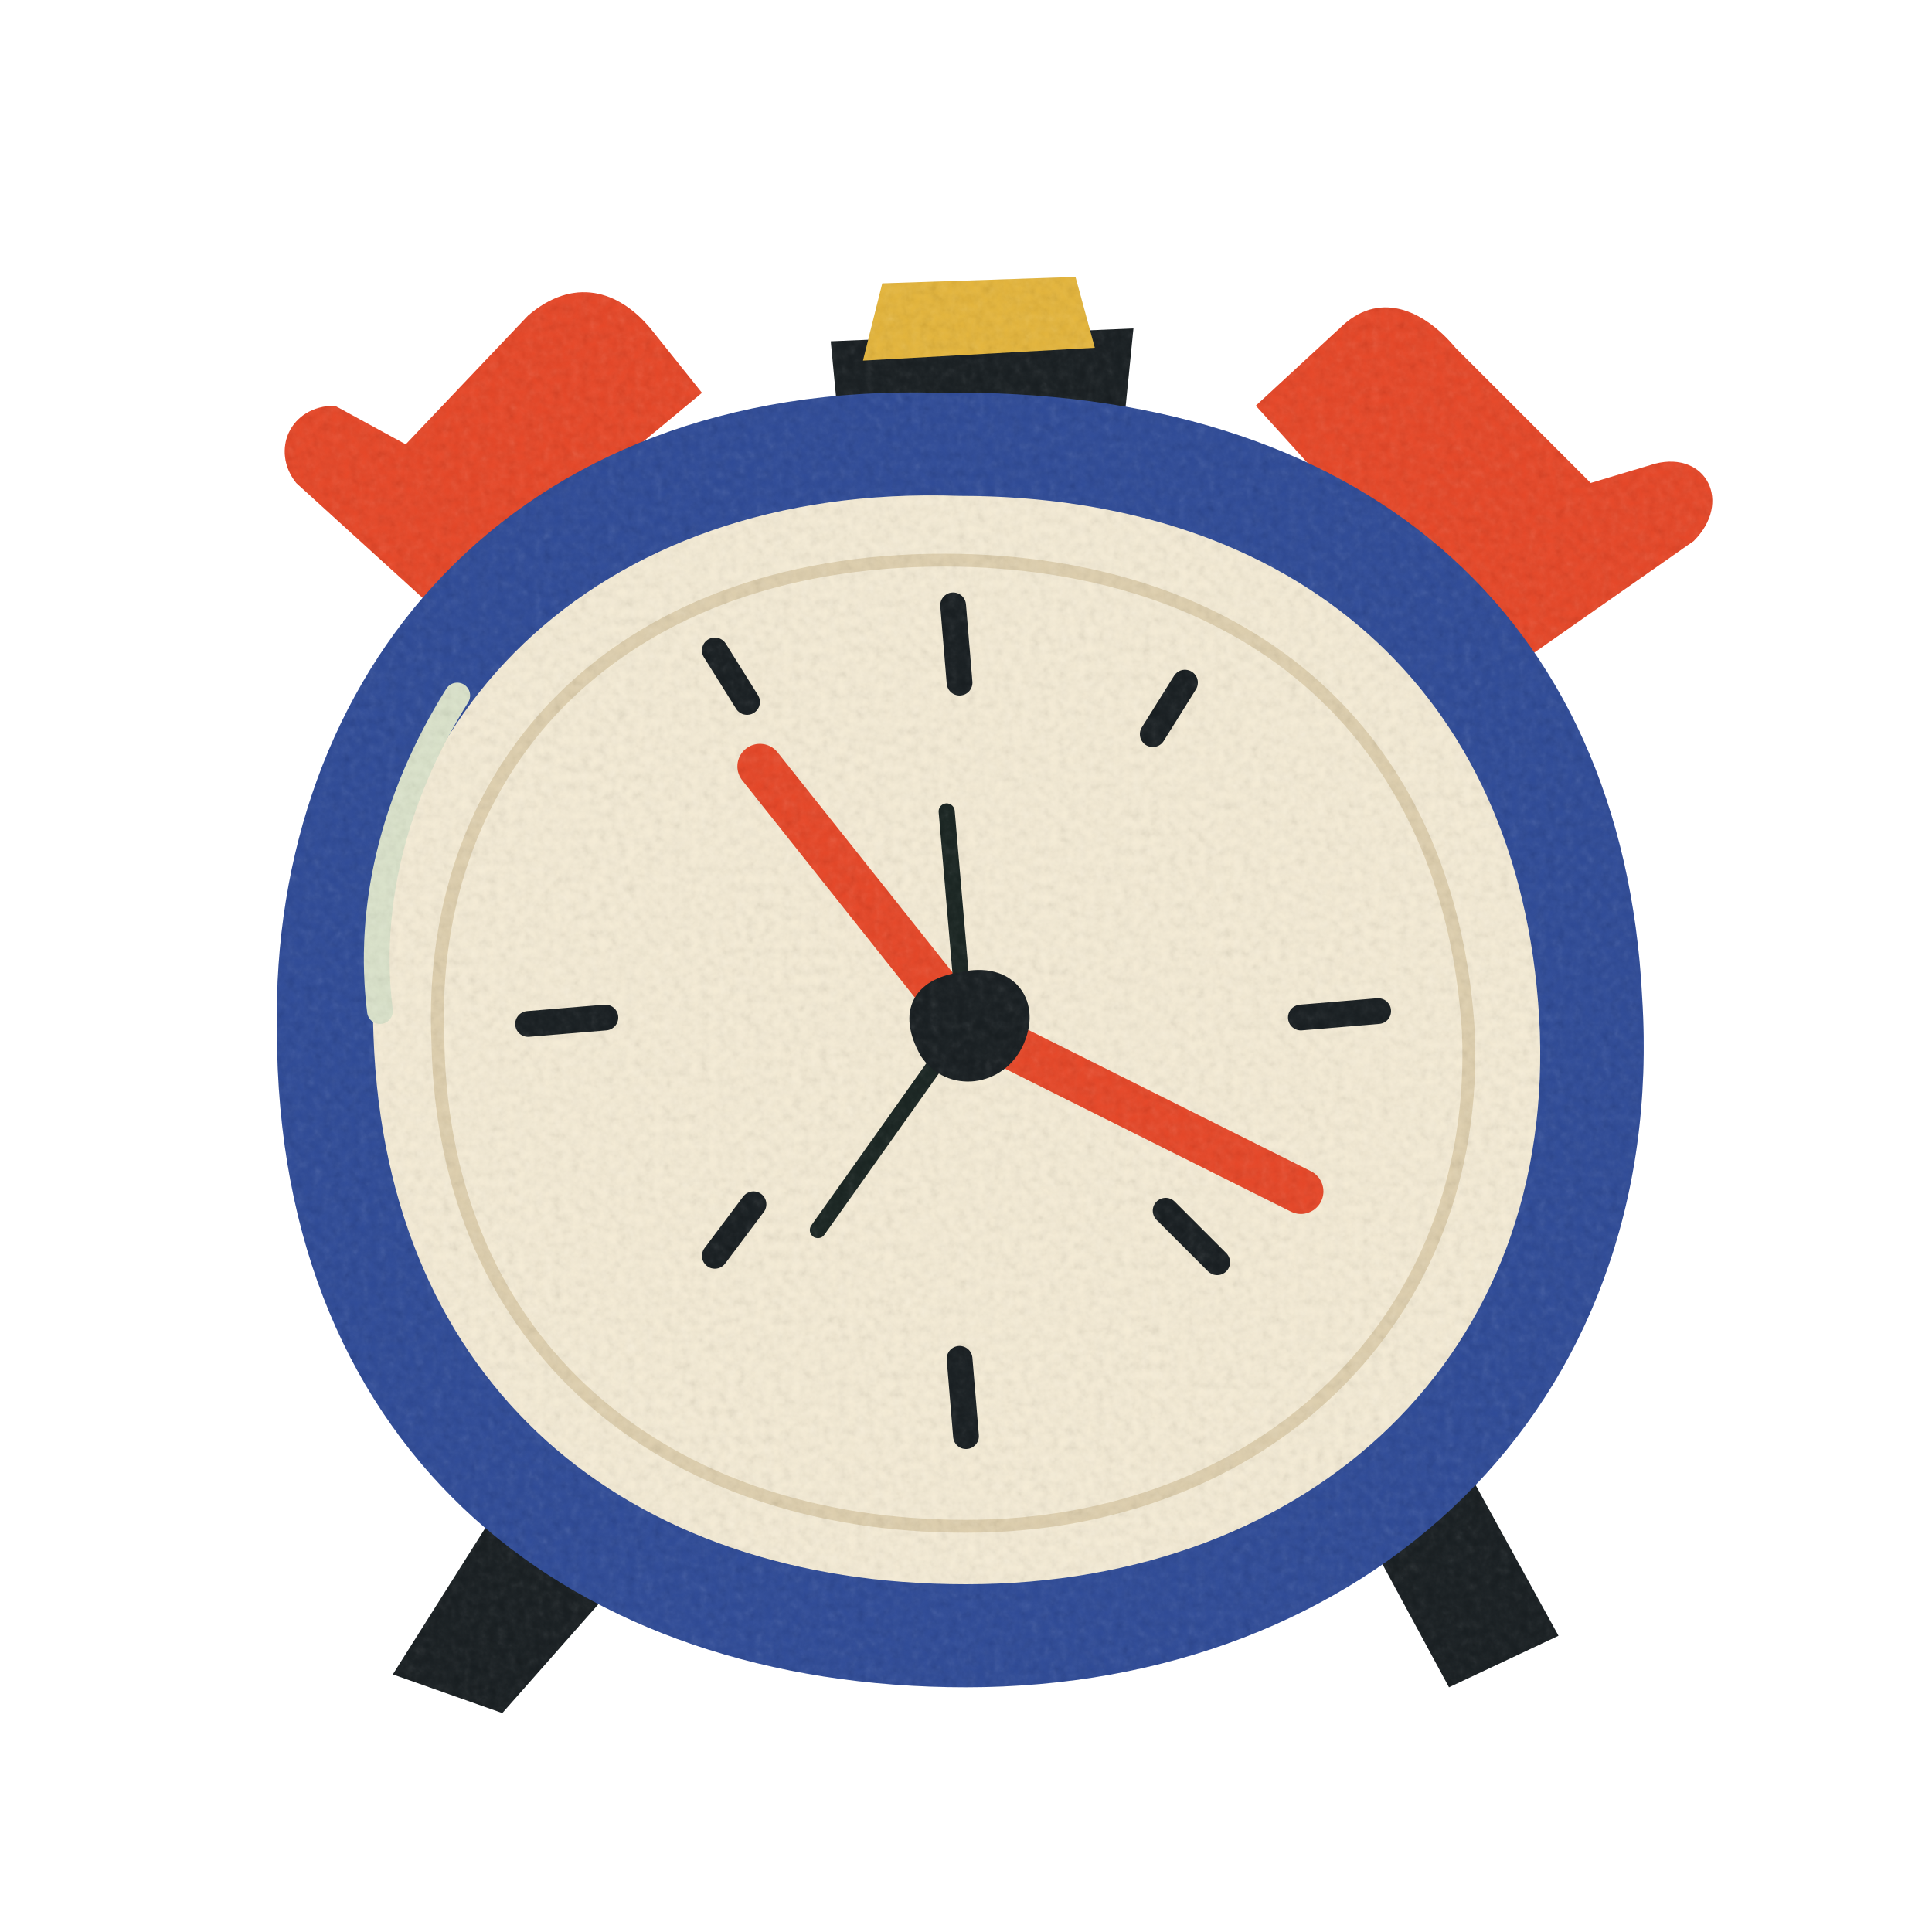
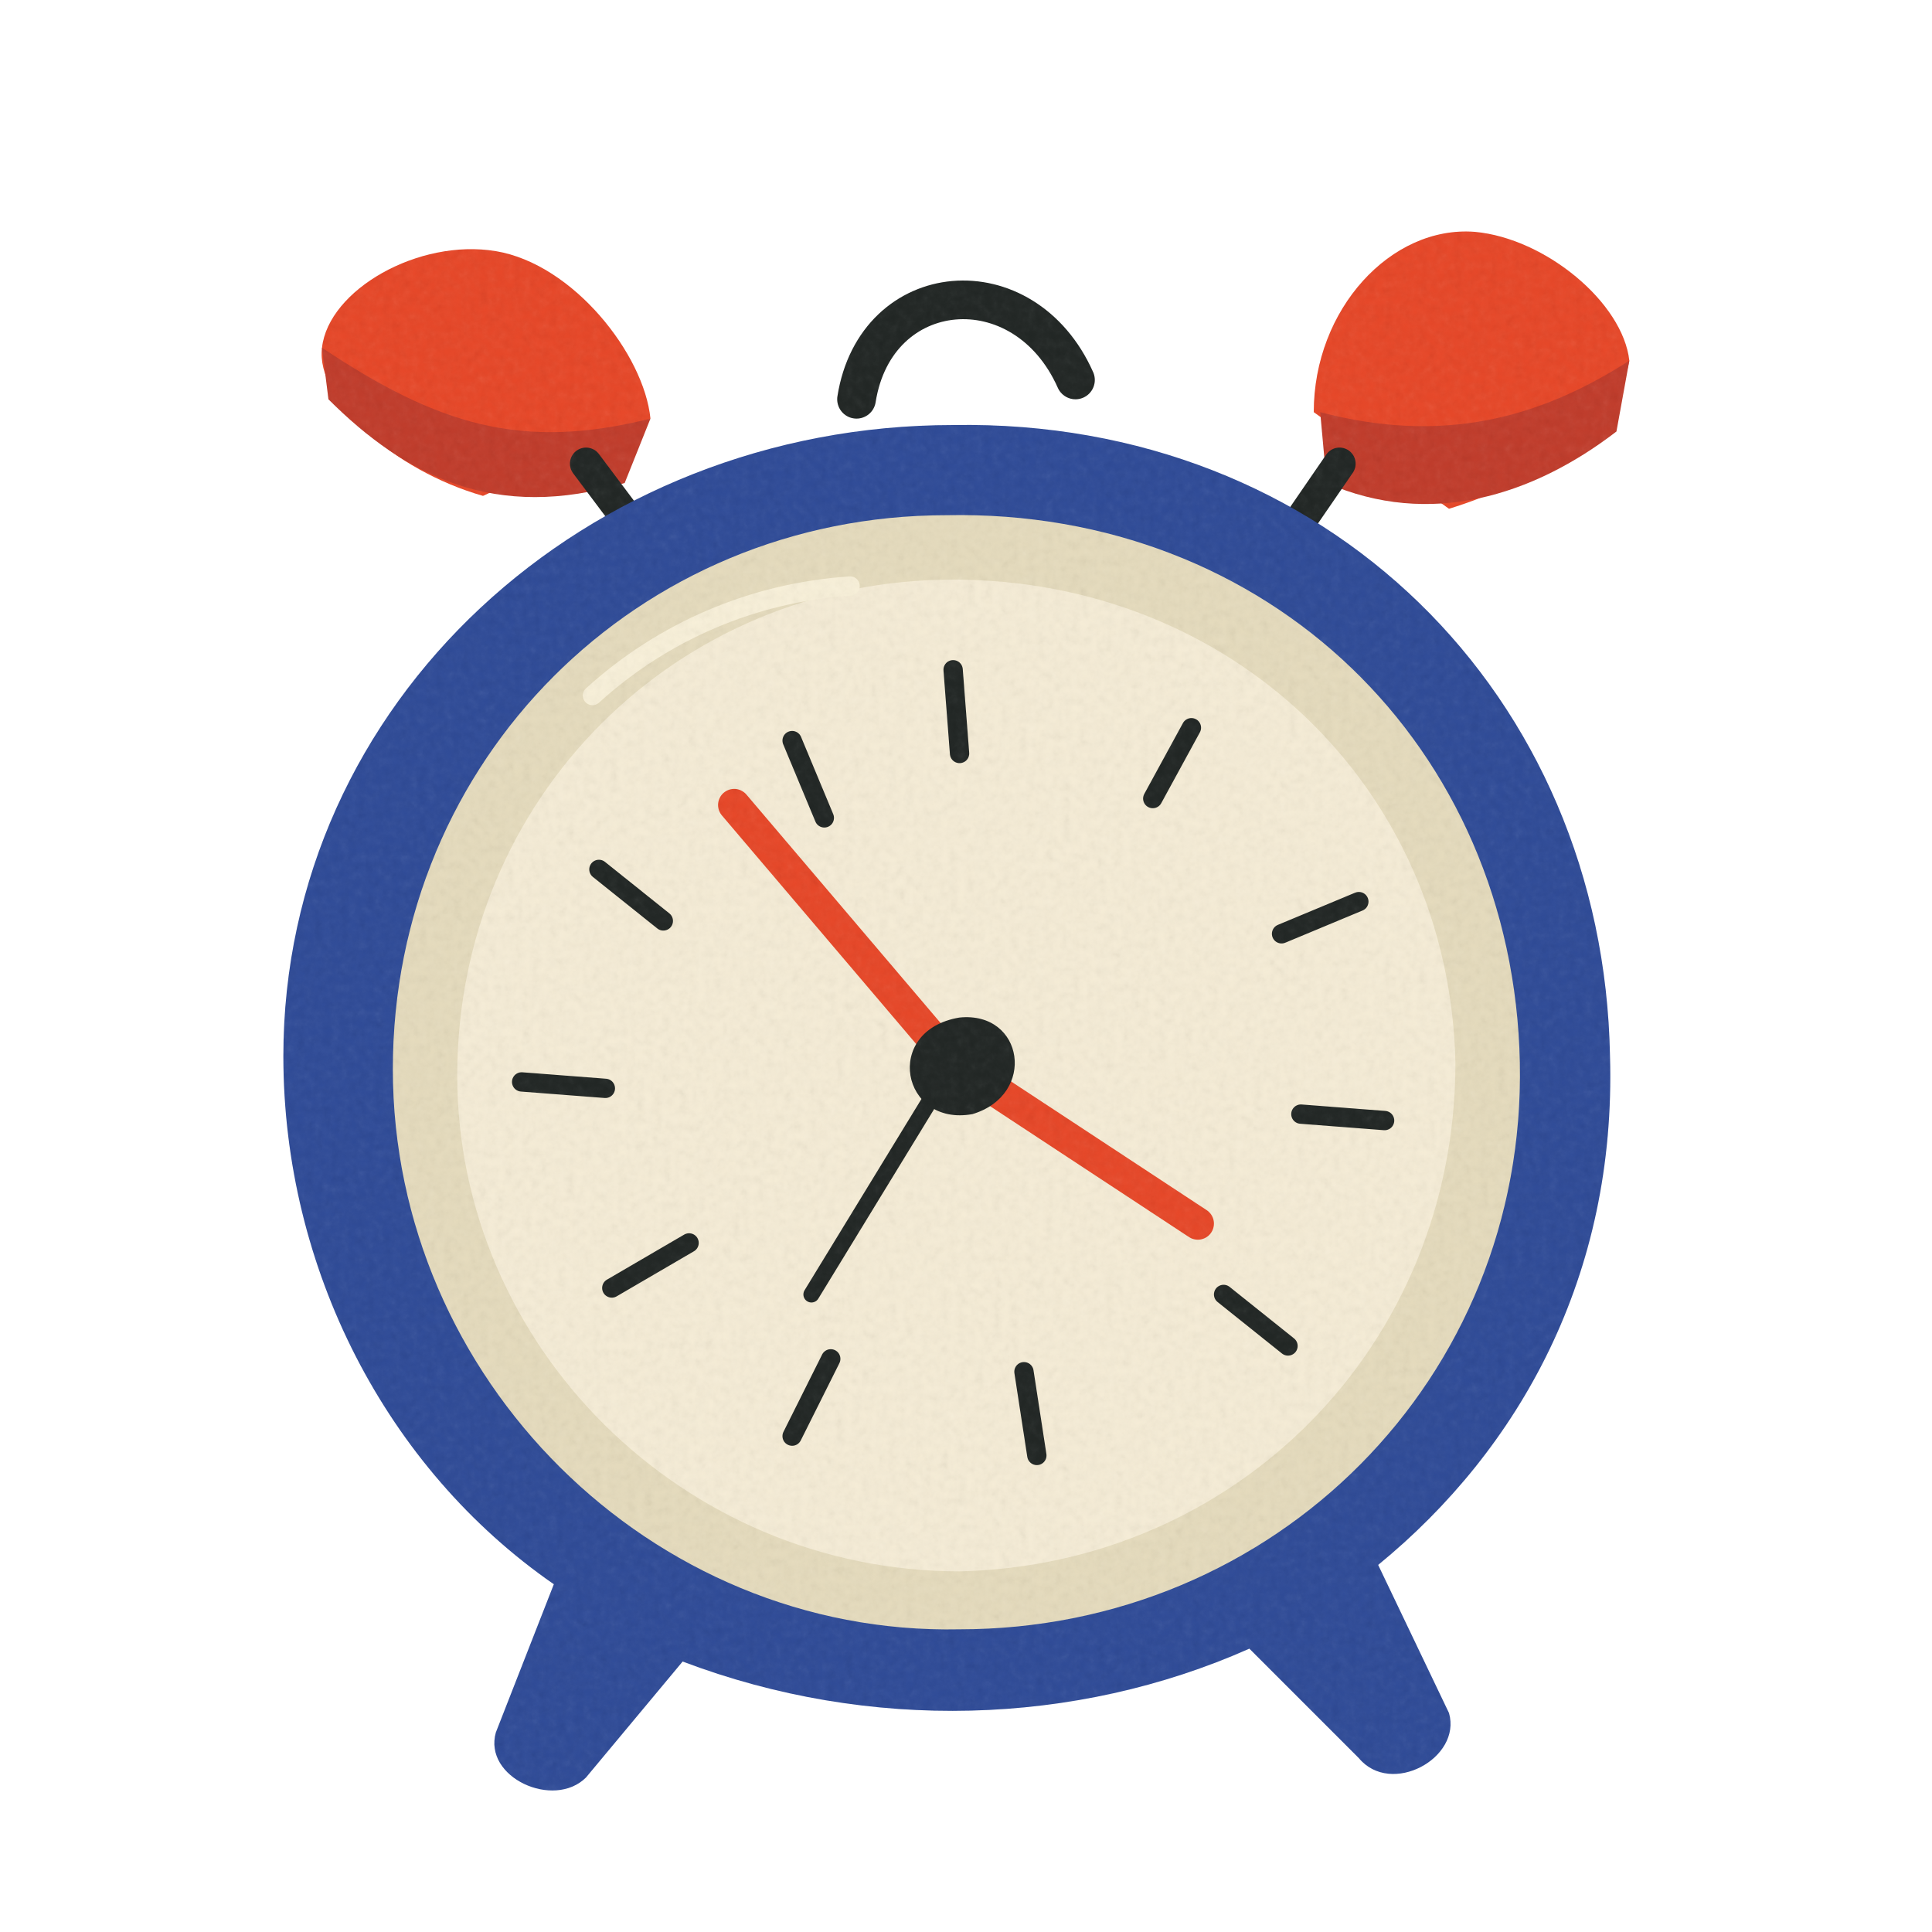
<svg xmlns="http://www.w3.org/2000/svg" viewBox="0 0 300 300" fill="none" role="img" aria-labelledby="title">
  <defs>
-     <filter id="grain" x="-3%" y="-3%" width="106%" height="106%" color-interpolation-filters="sRGB">
-       <feTurbulence type="fractalNoise" baseFrequency=".7" numOctaves="3" seed="23" stitchTiles="stitch" result="noise" />
-       <feColorMatrix in="noise" type="saturate" values="0" />
-       <feComponentTransfer result="faint">
-         <feFuncA type="linear" slope=".19" />
+     <filter id="grain" x="-2%" y="-2%" width="104%" height="104%" color-interpolation-filters="sRGB">
+       <feTurbulence type="fractalNoise" baseFrequency=".74" numOctaves="3" seed="27" stitchTiles="stitch" result="n" />
+       <feColorMatrix in="n" type="saturate" values="0" />
+       <feComponentTransfer result="g">
+         <feFuncA type="linear" slope=".12" />
      </feComponentTransfer>
-       <feComposite in="faint" in2="SourceGraphic" operator="in" result="ink" />
-       <feBlend in="SourceGraphic" in2="ink" mode="soft-light" />
+       <feComposite in="g" in2="SourceGraphic" operator="in" result="p" />
+       <feBlend in="SourceGraphic" in2="p" mode="soft-light" />
    </filter>
  </defs>
  <g filter="url(#grain)">
-     <path d="M68 95 46 75c-4-5-1-12 6-12l11 6 19-20c7-6 14-4 19 2l8 10Z" fill="#e74829" />
-     <path d="m195 63 13-12c6-6 13-3 18 3l21 21 10-3c8-2 12 6 6 12l-30 21Z" fill="#e74829" />
-     <path d="m129 53 47-2-2 20-43 3Z" fill="#191f22" />
-     <path d="m137 44 30-1 3 11-36 2Z" fill="#e5b63d" />
-     <path d="m85 222-24 38 17 6 30-34m97-7 20 37 17-8-22-40" fill="#191f22" />
-     <path d="M146 61C79 59 42 105 43 160c0 66 46 102 107 102 62 0 109-43 105-107-3-60-44-95-109-94Z" fill="#304c98" />
-     <path d="M149 77c-57-2-93 35-91 84 2 54 39 85 92 85 54 0 92-36 89-88-3-51-38-81-90-81Z" fill="#f5ecd6" />
-     <path d="M149 87c-52-1-83 31-81 75 1 47 35 75 82 75 46 0 80-32 78-77-3-46-34-72-79-73Z" stroke="#dfd0af" stroke-width="2" />
-     <path d="m148 94 1 12m65 51-12 1m-52 65-1-12m-67-52 12-1m17-57 5 8m68-3-5 8m-68 81 6-8m72 9-8-8" stroke="#191f22" stroke-width="4" stroke-linecap="round" />
-     <path d="m149 158-31-39m32 40 52 26" stroke="#e74829" stroke-width="7" stroke-linecap="round" stroke-linejoin="round" />
-     <path d="m150 161-3-35m2 34-22 31" stroke="#1a2522" stroke-width="2.5" stroke-linecap="round" />
-     <path d="M149 151c8-2 13 4 10 11-3 7-12 8-16 2-4-7-1-12 6-13Z" fill="#191f22" />
-     <path d="M71 108c-10 16-14 33-12 49" stroke="#dbe3cb" stroke-width="4" stroke-linecap="round" />
+     <path d="M75 77c-14-4-26-15-25-23 1-9 15-17 27-15 12 2 23 16 24 26Z" fill="#e74829" />
+     <path d="M50 54c18 12 31 16 51 11l-4 10c-20 6-34-1-46-13Z" fill="#c13d2c" />
+     <path d="M204 64c0-16 12-29 25-28 11 1 23 11 24 20-2 11-15 19-28 23Z" fill="#e74829" />
+     <path d="M205 64c19 5 34 1 48-8l-2 11c-13 10-29 15-45 8Z" fill="#c13d2c" />
+     <path d="m91 72 12 16m105-16-11 16" stroke="#222725" stroke-width="5" stroke-linecap="round" />
+     <path d="M133 62c3-19 26-21 34-3" stroke="#222725" stroke-width="6" stroke-linecap="round" />
+     <path d="M148 66c58-1 101 42 102 98 1 34-14 61-36 79l11 23c2 7-9 13-14 7l-17-17c-27 12-59 13-88 2l-15 18c-5 5-16 0-14-7l9-23c-26-18-42-49-42-82 0-55 47-98 104-98Z" fill="#304c98" />
+     <path d="M147 80c50-1 88 36 89 85 1 49-38 88-87 88-48 1-88-39-88-87 0-48 38-86 86-86Z" fill="#e5dbbd" />
+     <path d="M148 90c43 0 77 32 78 75 0 44-34 78-77 79-43 0-78-35-78-77 0-43 34-77 77-77Z" fill="#f5ecd6" />
+     <path d="m148 104 1 13m36-4-6 11m32 16-12 5m16 29-13-1m-2 36-10-8m-29 25-2-13m-36 10 6-12m-34-11 12-7m-26-25 13 1m-1-34 10 8m20-28 5 12" stroke="#222725" stroke-width="3" stroke-linecap="round" />
+     <path d="M148 165 114 125m34 40 38 25" stroke="#e74829" stroke-width="5" stroke-linecap="round" />
+     <path d="m148 165-22 36" stroke="#222725" stroke-width="2.5" stroke-linecap="round" />
+     <path d="M149 158c10-1 12 12 2 15-11 2-14-13-2-15Z" fill="#222725" />
+     <path d="M92 108c11-10 25-16 40-17" stroke="#f8f0d9" stroke-width="3" stroke-linecap="round" />
  </g>
</svg>
